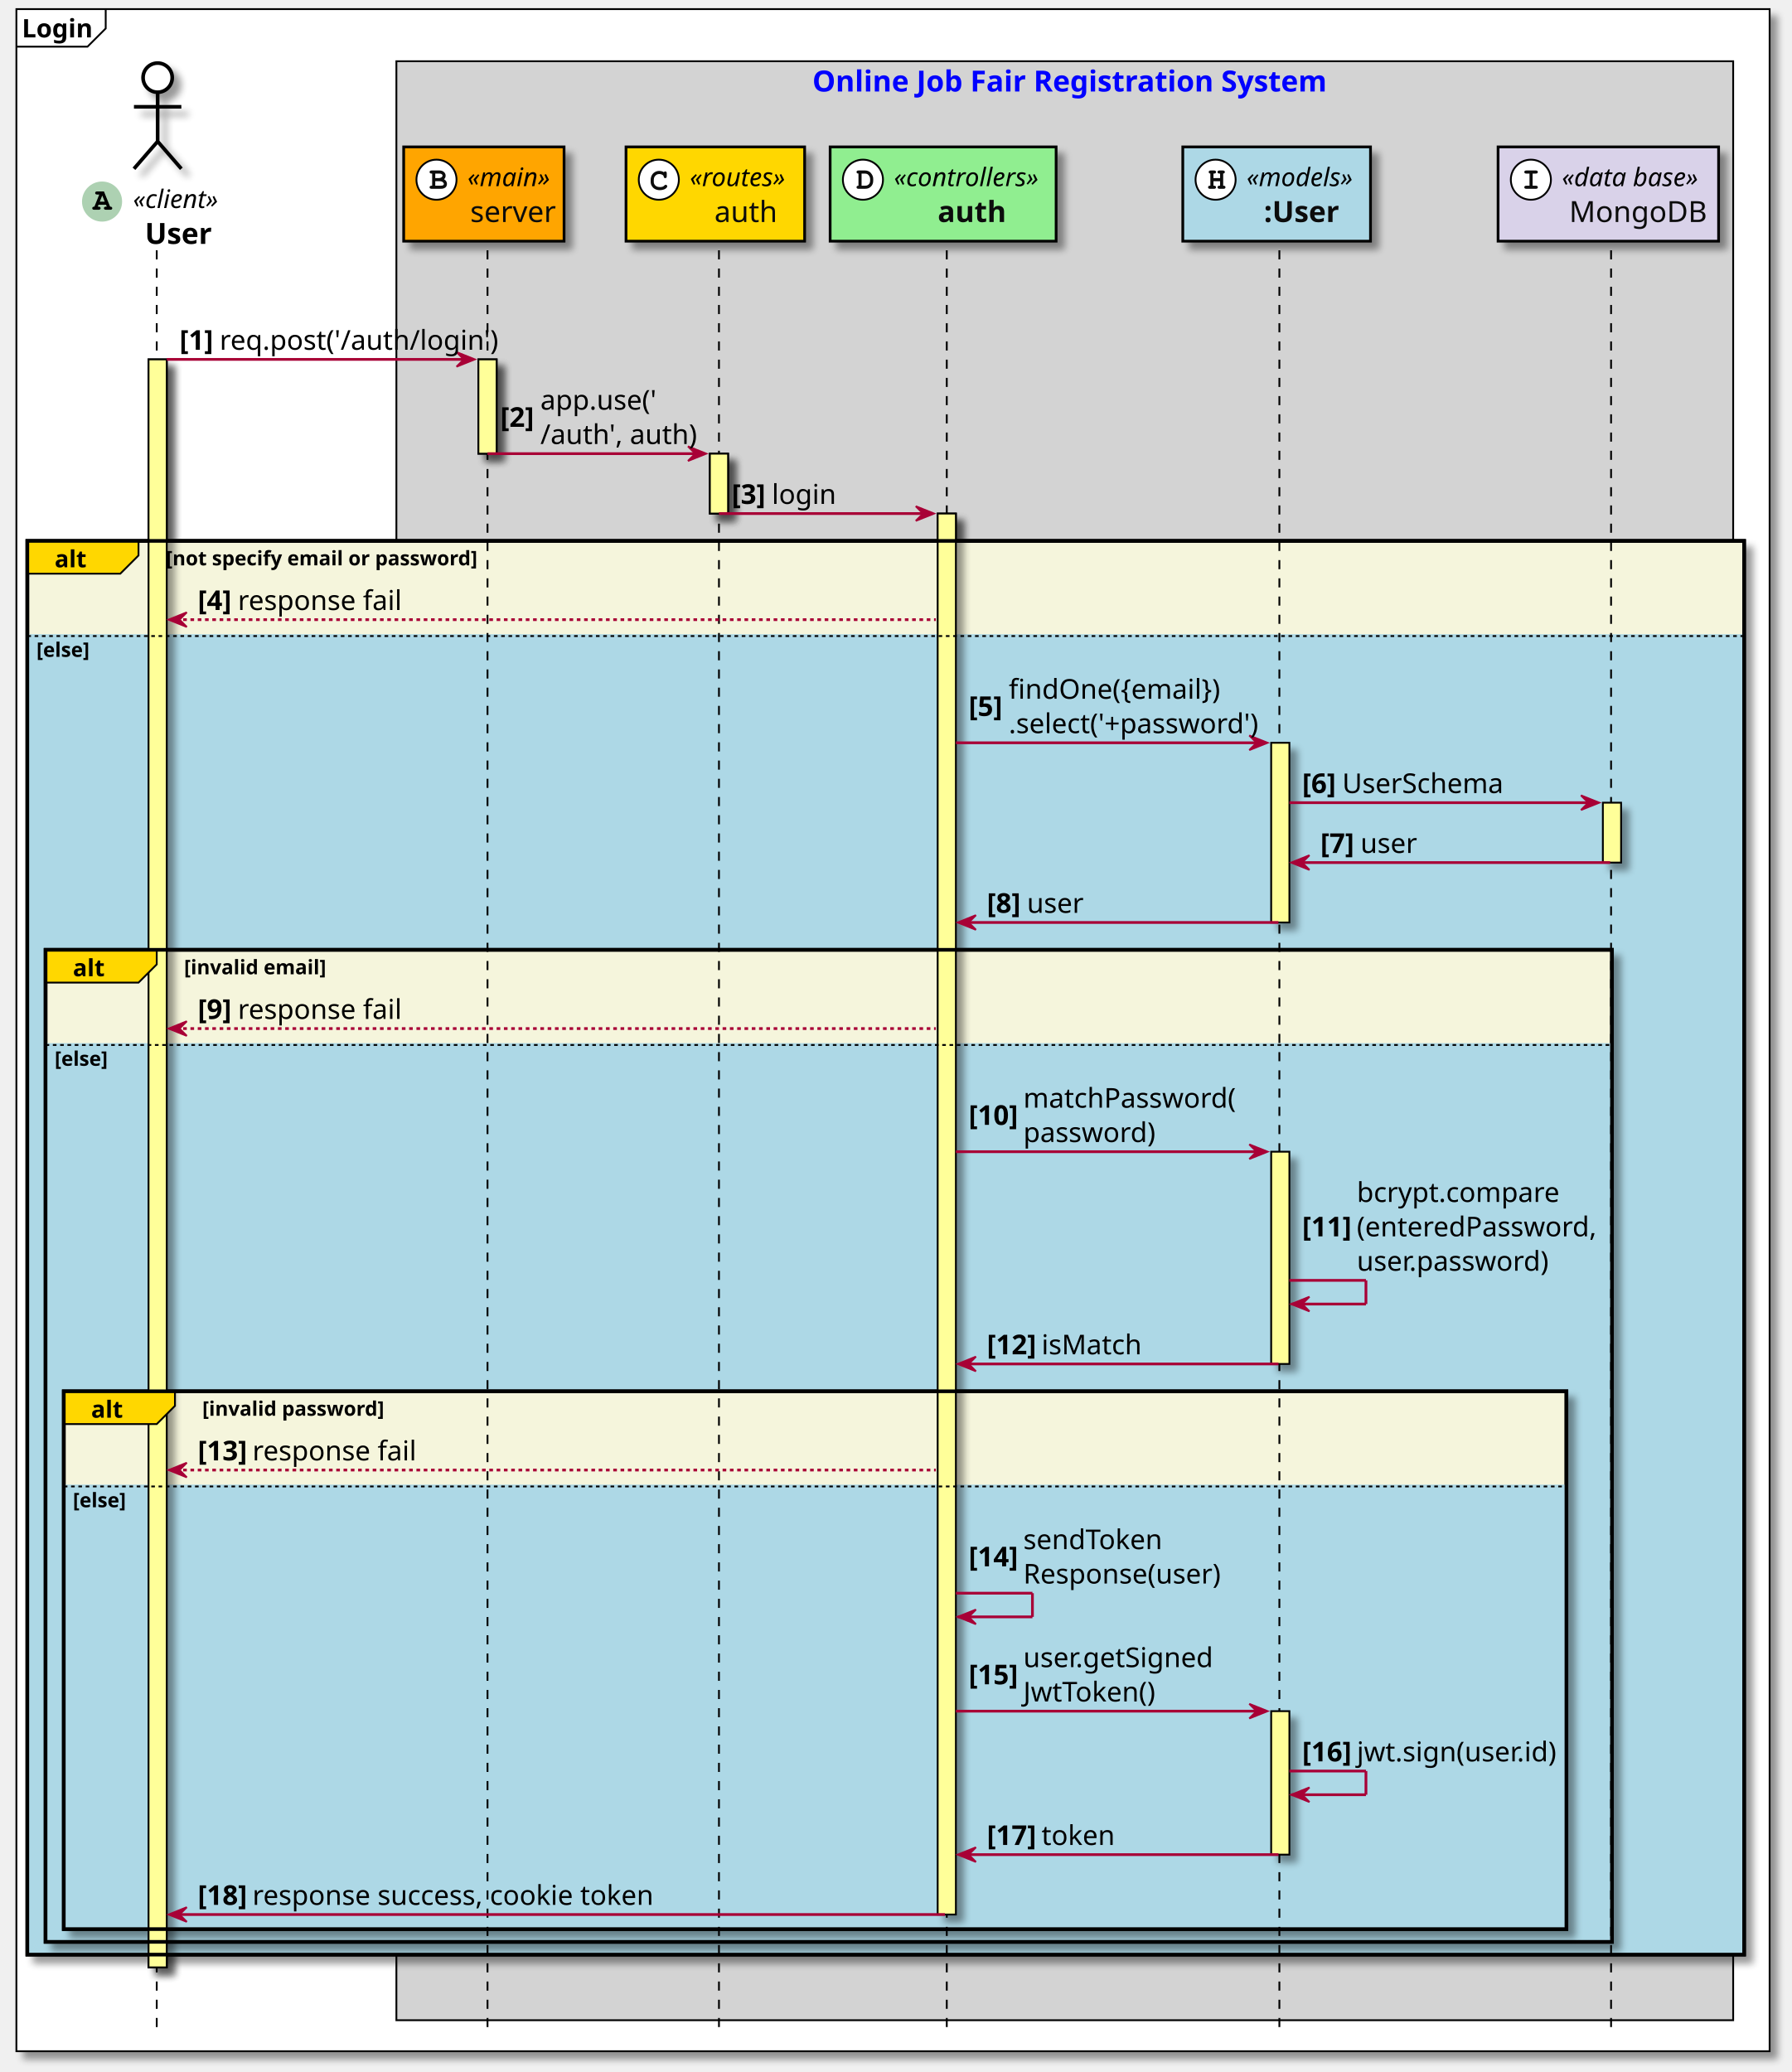
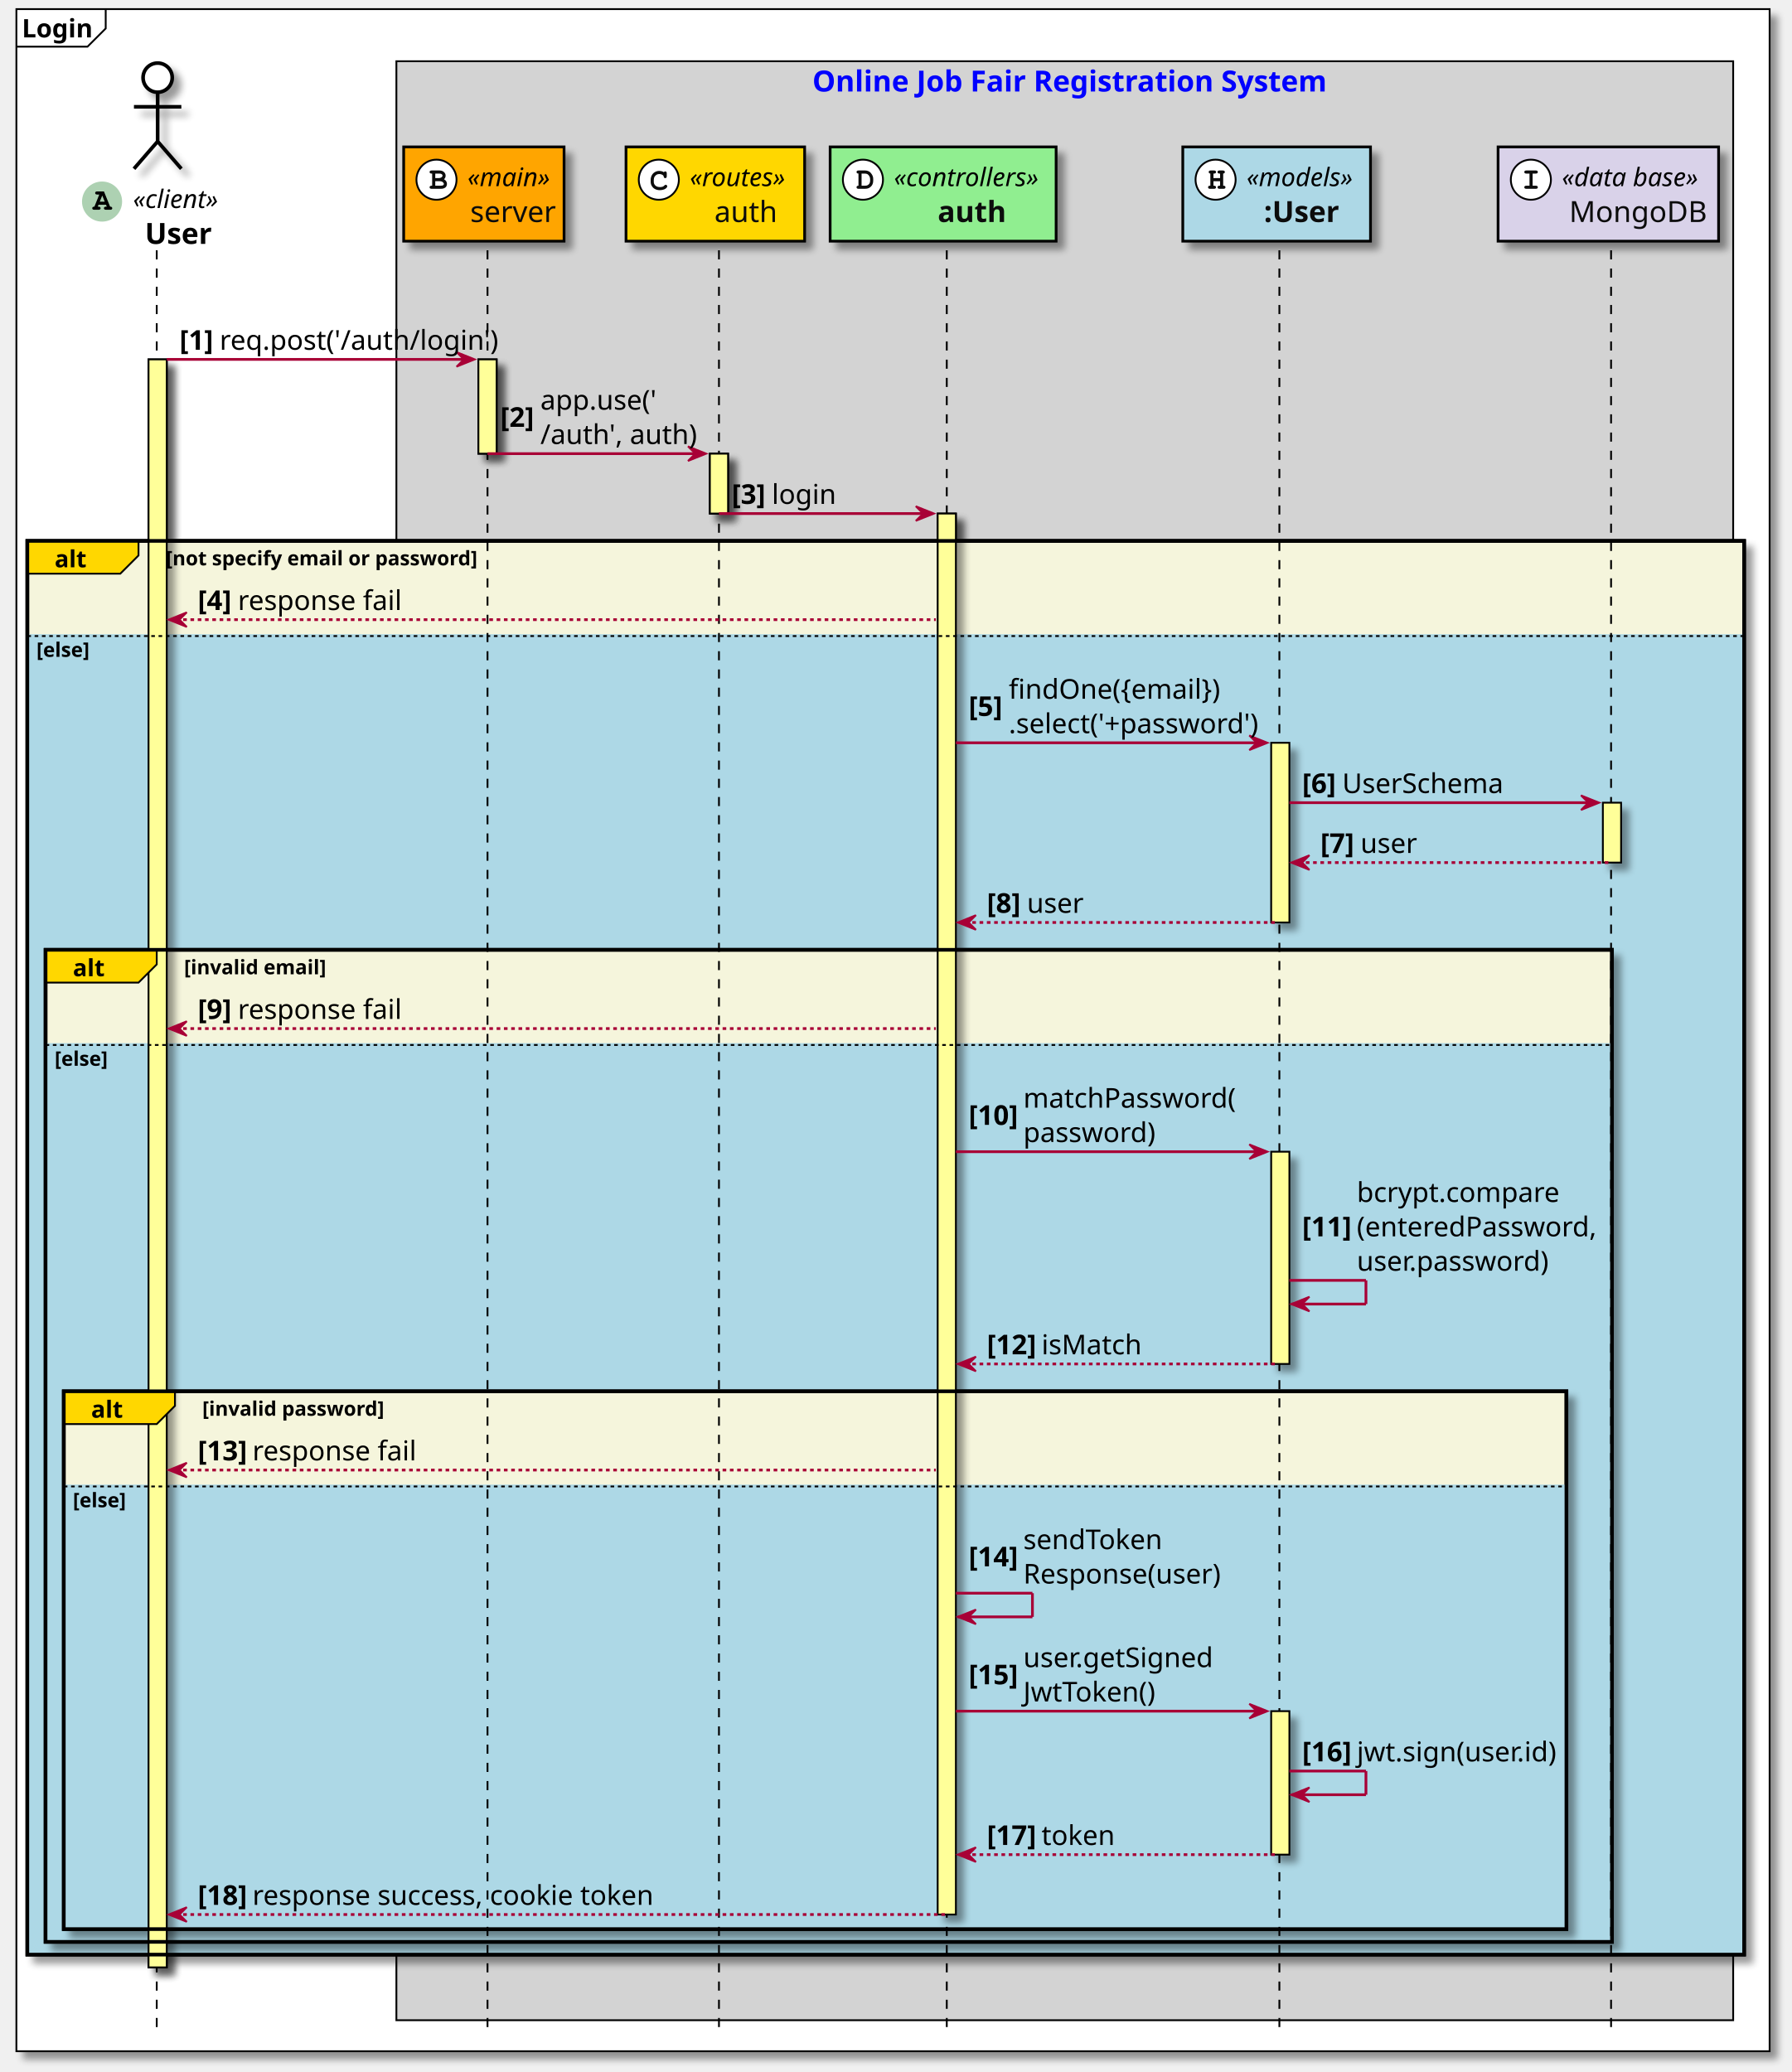
<svg xmlns="http://www.w3.org/2000/svg" contentScriptType="application/ecmascript" contentStyleType="text/css" height="1137px" preserveAspectRatio="none" style="width:983px;height:1137px;background:#FFFFFF;" version="1.1" viewBox="0 0 983 1137" width="983px" zoomAndPan="magnify">
  <defs>
-     <filter height="300%" id="f1wq68i7jxshff" width="300%" x="-1" y="-1">
+     <filter height="300%" id="f1l3njorh0646e" width="300%" x="-1" y="-1">
      <feGaussianBlur result="blurOut" stdDeviation="2.0" />
      <feColorMatrix in="blurOut" result="blurOut2" type="matrix" values="0 0 0 0 0 0 0 0 0 0 0 0 0 0 0 0 0 0 .4 0" />
      <feOffset dx="4.0" dy="4.0" in="blurOut2" result="blurOut3" />
      <feBlend in="SourceGraphic" in2="blurOut3" mode="normal" />
    </filter>
  </defs>
  <g>
-     <rect fill="#FFFFFF" filter="url(#f1wq68i7jxshff)" height="1120.602" style="stroke:#000000;stroke-width:1.0;" width="962" x="9" y="5" />
+     <rect fill="#FFFFFF" filter="url(#f1l3njorh0646e)" height="1120.602" style="stroke:#000000;stroke-width:1.0;" width="962" x="9" y="5" />
    <path d="M58,5 L58,15.609 L48,25.609 L9,25.609 " fill="none" style="stroke:#000000;stroke-width:1.0;" />
    <text fill="#000000" font-family="sans-serif" font-size="14" font-weight="bold" lengthAdjust="spacing" textLength="39" x="12" y="20.533">Login</text>
    <rect fill="#D3D3D3" height="1074.977" style="stroke:#000000;stroke-width:1.0;" width="733.5" x="217.5" y="33.609" />
    <text fill="#0000FF" font-family="sans-serif" font-size="16" font-weight="bold" lengthAdjust="spacing" textLength="273" x="445.75" y="50.219">Online Job Fair Registration System</text>
-     <rect fill="#FFFF99" filter="url(#f1wq68i7jxshff)" height="882.375" style="stroke:#000000;stroke-width:1.0;" width="10" x="81.5" y="197.211" />
-     <rect fill="#FFFF99" filter="url(#f1wq68i7jxshff)" height="51.734" style="stroke:#000000;stroke-width:1.0;" width="10" x="262.5" y="197.211" />
-     <rect fill="#FFFF99" filter="url(#f1wq68i7jxshff)" height="32.867" style="stroke:#000000;stroke-width:1.0;" width="10" x="389.5" y="248.945" />
-     <rect fill="#FFFF99" filter="url(#f1wq68i7jxshff)" height="768.773" style="stroke:#000000;stroke-width:1.0;" width="10" x="514.5" y="281.812" />
-     <rect fill="#FFFF99" filter="url(#f1wq68i7jxshff)" height="98.602" style="stroke:#000000;stroke-width:1.0;" width="10" x="697.5" y="407.602" />
-     <rect fill="#FFFF99" filter="url(#f1wq68i7jxshff)" height="116.469" style="stroke:#000000;stroke-width:1.0;" width="10" x="697.5" y="631.992" />
-     <rect fill="#FFFF99" filter="url(#f1wq68i7jxshff)" height="78.734" style="stroke:#000000;stroke-width:1.0;" width="10" x="697.5" y="938.984" />
-     <rect fill="#FFFF99" filter="url(#f1wq68i7jxshff)" height="32.867" style="stroke:#000000;stroke-width:1.0;" width="10" x="879.5" y="440.469" />
-     <rect fill="#F5F5DC" filter="url(#f1wq68i7jxshff)" height="775.773" style="stroke:#000000;stroke-width:2.0;" width="942" x="15" y="296.812" />
+     <rect fill="#FFFF99" filter="url(#f1l3njorh0646e)" height="882.375" style="stroke:#000000;stroke-width:1.0;" width="10" x="81.5" y="197.211" />
+     <rect fill="#FFFF99" filter="url(#f1l3njorh0646e)" height="51.734" style="stroke:#000000;stroke-width:1.0;" width="10" x="262.5" y="197.211" />
+     <rect fill="#FFFF99" filter="url(#f1l3njorh0646e)" height="32.867" style="stroke:#000000;stroke-width:1.0;" width="10" x="389.5" y="248.945" />
+     <rect fill="#FFFF99" filter="url(#f1l3njorh0646e)" height="768.773" style="stroke:#000000;stroke-width:1.0;" width="10" x="514.5" y="281.812" />
+     <rect fill="#FFFF99" filter="url(#f1l3njorh0646e)" height="98.602" style="stroke:#000000;stroke-width:1.0;" width="10" x="697.5" y="407.602" />
+     <rect fill="#FFFF99" filter="url(#f1l3njorh0646e)" height="116.469" style="stroke:#000000;stroke-width:1.0;" width="10" x="697.5" y="631.992" />
+     <rect fill="#FFFF99" filter="url(#f1l3njorh0646e)" height="78.734" style="stroke:#000000;stroke-width:1.0;" width="10" x="697.5" y="938.984" />
+     <rect fill="#FFFF99" filter="url(#f1l3njorh0646e)" height="32.867" style="stroke:#000000;stroke-width:1.0;" width="10" x="879.5" y="440.469" />
+     <rect fill="#F5F5DC" filter="url(#f1l3njorh0646e)" height="775.773" style="stroke:#000000;stroke-width:2.0;" width="942" x="15" y="296.812" />
    <rect fill="#ADD8E6" height="724.555" style="stroke:none;stroke-width:1.0;" width="942" x="15" y="348.031" />
-     <rect fill="#F5F5DC" filter="url(#f1wq68i7jxshff)" height="544.383" style="stroke:#000000;stroke-width:2.0;" width="859.5" x="25" y="521.203" />
+     <rect fill="#F5F5DC" filter="url(#f1l3njorh0646e)" height="544.383" style="stroke:#000000;stroke-width:2.0;" width="859.5" x="25" y="521.203" />
    <rect fill="#ADD8E6" height="493.164" style="stroke:none;stroke-width:1.0;" width="859.5" x="25" y="572.422" />
-     <rect fill="#F5F5DC" filter="url(#f1wq68i7jxshff)" height="295.125" style="stroke:#000000;stroke-width:2.0;" width="824.5" x="35" y="763.461" />
+     <rect fill="#F5F5DC" filter="url(#f1l3njorh0646e)" height="295.125" style="stroke:#000000;stroke-width:2.0;" width="824.5" x="35" y="763.461" />
    <rect fill="#ADD8E6" height="243.906" style="stroke:none;stroke-width:1.0;" width="824.5" x="35" y="814.68" />
    <line style="stroke:#000000;stroke-width:1.0;stroke-dasharray:5.0,5.0;" x1="86" x2="86" y1="137.344" y2="1114.586" />
    <line style="stroke:#000000;stroke-width:1.0;stroke-dasharray:5.0,5.0;" x1="267.5" x2="267.5" y1="137.344" y2="1114.586" />
    <line style="stroke:#000000;stroke-width:1.0;stroke-dasharray:5.0,5.0;" x1="394.5" x2="394.5" y1="137.344" y2="1114.586" />
    <line style="stroke:#000000;stroke-width:1.0;stroke-dasharray:5.0,5.0;" x1="519.5" x2="519.5" y1="137.344" y2="1114.586" />
    <line style="stroke:#000000;stroke-width:1.0;stroke-dasharray:5.0,5.0;" x1="702" x2="702" y1="137.344" y2="1114.586" />
    <line style="stroke:#000000;stroke-width:1.0;stroke-dasharray:5.0,5.0;" x1="884" x2="884" y1="137.344" y2="1114.586" />
    <ellipse cx="56" cy="110.609" fill="#ADD1B2" rx="11" ry="11" style="stroke:none;stroke-width:1.0;" />
    <path d="M58.188,112.375 L54.047,112.375 L53.625,113.406 L54.047,113.406 Q54.656,113.406 54.922,113.641 Q55.188,113.875 55.188,114.266 Q55.188,114.641 54.922,114.875 Q54.656,115.109 54.047,115.109 L51.75,115.109 Q51.141,115.109 50.883,114.875 Q50.625,114.641 50.625,114.25 Q50.625,113.875 50.898,113.633 Q51.172,113.391 51.797,113.406 L54.469,106.75 L53.359,106.75 Q52.75,106.75 52.484,106.516 Q52.219,106.281 52.219,105.891 Q52.219,105.516 52.484,105.281 Q52.75,105.047 53.359,105.047 L57.031,105.047 L60.422,113.406 Q61.016,113.406 61.203,113.547 Q61.594,113.812 61.594,114.266 Q61.594,114.641 61.336,114.875 Q61.078,115.109 60.469,115.109 L58.172,115.109 Q57.562,115.109 57.297,114.875 Q57.031,114.641 57.031,114.25 Q57.031,113.875 57.297,113.641 Q57.562,113.406 58.172,113.406 L58.594,113.406 L58.188,112.375 Z M57.469,110.672 L56.109,107.297 L54.734,110.672 L57.469,110.672 Z " fill="#000000" />
    <text fill="#000000" font-family="sans-serif" font-size="14" font-style="italic" lengthAdjust="spacing" textLength="49" x="73" y="114.143">«client»</text>
    <text fill="#000000" font-family="sans-serif" font-size="16" font-weight="bold" lengthAdjust="spacing" textLength="36" x="79.5" y="133.828">User</text>
-     <ellipse cx="86.5" cy="42.609" fill="#FFFFFF" filter="url(#f1wq68i7jxshff)" rx="8" ry="8" style="stroke:#000000;stroke-width:2.0;" />
-     <path d="M86.5,50.609 L86.5,77.609 M73.5,58.609 L99.5,58.609 M86.5,77.609 L73.5,92.609 M86.5,77.609 L99.5,92.609 " fill="none" filter="url(#f1wq68i7jxshff)" style="stroke:#000000;stroke-width:2.0;" />
-     <rect fill="#FFA500" filter="url(#f1wq68i7jxshff)" height="51.734" style="stroke:#000000;stroke-width:1.5;" width="88" x="221.5" y="80.609" />
+     <ellipse cx="86.5" cy="42.609" fill="#FFFFFF" filter="url(#f1l3njorh0646e)" rx="8" ry="8" style="stroke:#000000;stroke-width:2.0;" />
+     <path d="M86.5,50.609 L86.5,77.609 M73.5,58.609 L99.5,58.609 M86.5,77.609 L73.5,92.609 M86.5,77.609 L99.5,92.609 " fill="none" filter="url(#f1l3njorh0646e)" style="stroke:#000000;stroke-width:2.0;" />
+     <rect fill="#FFA500" filter="url(#f1l3njorh0646e)" height="51.734" style="stroke:#000000;stroke-width:1.5;" width="88" x="221.5" y="80.609" />
    <ellipse cx="239.5" cy="98.609" fill="#FFFFFF" rx="11" ry="11" style="stroke:#000000;stroke-width:1.0;" />
    <path d="M237.125,101.906 L237.125,95.25 L236.859,95.25 Q236.25,95.25 235.984,95.016 Q235.719,94.781 235.719,94.391 Q235.719,94.016 235.984,93.781 Q236.25,93.547 236.859,93.547 L241.125,93.547 Q242.656,93.547 243.586,94.391 Q244.516,95.234 244.516,96.406 Q244.516,96.969 244.297,97.461 Q244.078,97.953 243.641,98.359 Q244.453,98.844 244.852,99.484 Q245.25,100.125 245.25,100.938 Q245.25,101.594 244.969,102.141 Q244.75,102.578 244.438,102.828 Q244.016,103.172 243.398,103.391 Q242.781,103.609 241.859,103.609 L236.859,103.609 Q236.25,103.609 235.984,103.375 Q235.719,103.141 235.719,102.75 Q235.719,102.375 235.984,102.141 Q236.25,101.906 236.859,101.906 L237.125,101.906 Z M238.828,97.719 L240.703,97.719 Q241.703,97.719 242.359,97.219 Q242.812,96.875 242.812,96.375 Q242.812,95.922 242.391,95.586 Q241.969,95.25 241.047,95.25 L238.828,95.25 L238.828,97.719 Z M238.828,101.906 L241.766,101.906 Q242.812,101.906 243.234,101.594 Q243.547,101.375 243.547,100.938 Q243.547,100.422 242.914,99.922 Q242.281,99.422 241.078,99.422 L238.828,99.422 L238.828,101.906 Z " fill="#0C0C0C" />
    <text fill="#000000" font-family="sans-serif" font-size="14" font-style="italic" lengthAdjust="spacing" textLength="46" x="256.5" y="102.143">«main»</text>
    <text fill="#0C0C0C" font-family="sans-serif" font-size="16" lengthAdjust="spacing" textLength="43" x="258" y="121.828">server</text>
-     <rect fill="#FFD700" filter="url(#f1wq68i7jxshff)" height="51.734" style="stroke:#000000;stroke-width:1.5;" width="98" x="343.5" y="80.609" />
+     <rect fill="#FFD700" filter="url(#f1l3njorh0646e)" height="51.734" style="stroke:#000000;stroke-width:1.5;" width="98" x="343.5" y="80.609" />
    <ellipse cx="361.5" cy="98.609" fill="#FFFFFF" rx="11" ry="11" style="stroke:#000000;stroke-width:1.0;" />
    <path d="M364.266,94.484 Q364.422,94.266 364.609,94.156 Q364.797,94.047 365.016,94.047 Q365.391,94.047 365.625,94.305 Q365.859,94.562 365.859,95.172 L365.859,96.625 Q365.859,97.234 365.625,97.5 Q365.391,97.766 365.016,97.766 Q364.672,97.766 364.469,97.562 Q364.266,97.375 364.156,96.859 Q364.109,96.5 363.922,96.312 Q363.594,95.938 362.984,95.719 Q362.375,95.5 361.75,95.5 Q360.984,95.5 360.352,95.828 Q359.719,96.156 359.227,96.906 Q358.734,97.656 358.734,98.688 L358.734,99.781 Q358.734,101.016 359.625,101.836 Q360.516,102.656 362.109,102.656 Q363.047,102.656 363.703,102.406 Q364.094,102.25 364.516,101.812 Q364.781,101.547 364.93,101.469 Q365.078,101.391 365.281,101.391 Q365.609,101.391 365.867,101.648 Q366.125,101.906 366.125,102.25 Q366.125,102.594 365.781,103 Q365.281,103.578 364.484,103.906 Q363.406,104.359 362.109,104.359 Q360.594,104.359 359.391,103.734 Q358.406,103.234 357.719,102.164 Q357.031,101.094 357.031,99.812 L357.031,98.656 Q357.031,97.328 357.648,96.18 Q358.266,95.031 359.359,94.414 Q360.453,93.797 361.688,93.797 Q362.422,93.797 363.07,93.961 Q363.719,94.125 364.266,94.484 Z " fill="#0C0C0C" />
    <text fill="#000000" font-family="sans-serif" font-size="14" font-style="italic" lengthAdjust="spacing" textLength="56" x="378.5" y="102.143">«routes»</text>
    <text fill="#0C0C0C" font-family="sans-serif" font-size="16" lengthAdjust="spacing" textLength="29" x="392" y="121.828">auth</text>
-     <rect fill="#90EE90" filter="url(#f1wq68i7jxshff)" height="51.734" style="stroke:#000000;stroke-width:1.5;" width="124" x="455.5" y="80.609" />
+     <rect fill="#90EE90" filter="url(#f1l3njorh0646e)" height="51.734" style="stroke:#000000;stroke-width:1.5;" width="124" x="455.5" y="80.609" />
    <ellipse cx="473.5" cy="98.609" fill="#FFFFFF" rx="11" ry="11" style="stroke:#000000;stroke-width:1.0;" />
    <path d="M471.047,101.906 L471.047,95.25 Q470.5,95.234 470.242,95 Q469.984,94.766 469.984,94.391 Q469.984,94.016 470.25,93.781 Q470.516,93.547 471.125,93.547 L474.688,93.547 Q475.516,93.547 476.312,93.852 Q477.109,94.156 477.594,94.641 Q477.953,95 478.344,95.617 Q478.734,96.234 478.938,96.852 Q479.141,97.469 479.141,98.359 L479.141,99.172 Q479.141,100.25 478.773,101.086 Q478.406,101.922 477.812,102.445 Q477.219,102.969 476.703,103.219 Q475.875,103.609 474.547,103.609 L471.125,103.609 Q470.516,103.609 470.25,103.375 Q469.984,103.141 469.984,102.75 Q469.984,102.375 470.25,102.141 Q470.516,101.906 471.047,101.906 Z M472.75,101.906 L474.562,101.906 Q475.562,101.906 476.078,101.609 Q476.75,101.234 477.094,100.648 Q477.438,100.062 477.438,99.125 L477.438,98.312 Q477.438,97.516 477.125,96.906 Q476.641,95.953 476.039,95.602 Q475.438,95.25 474.547,95.25 L472.75,95.25 L472.75,101.906 Z " fill="#0C0C0C" />
    <text fill="#000000" font-family="sans-serif" font-size="14" font-style="italic" lengthAdjust="spacing" textLength="82" x="490.5" y="102.143">«controllers»</text>
    <text fill="#0C0C0C" font-family="sans-serif" font-size="16" font-weight="bold" lengthAdjust="spacing" textLength="34" x="514.5" y="121.828">auth</text>
-     <rect fill="#ADD8E6" filter="url(#f1wq68i7jxshff)" height="51.734" style="stroke:#000000;stroke-width:1.5;" width="103" x="649" y="80.609" />
+     <rect fill="#ADD8E6" filter="url(#f1l3njorh0646e)" height="51.734" style="stroke:#000000;stroke-width:1.5;" width="103" x="649" y="80.609" />
    <ellipse cx="667" cy="98.609" fill="#FFFFFF" rx="11" ry="11" style="stroke:#000000;stroke-width:1.0;" />
    <path d="M669.469,99.438 L665.828,99.438 L665.828,101.906 L666.094,101.906 Q666.703,101.906 666.969,102.141 Q667.234,102.375 667.234,102.766 Q667.234,103.141 666.969,103.375 Q666.703,103.609 666.094,103.609 L664.016,103.609 Q663.391,103.609 663.133,103.375 Q662.875,103.141 662.875,102.75 Q662.875,102.297 663.281,102.031 Q663.484,101.906 664.125,101.906 L664.125,95.25 Q663.672,95.203 663.445,94.977 Q663.219,94.75 663.219,94.391 Q663.219,94.016 663.484,93.781 Q663.75,93.547 664.359,93.547 L666.094,93.547 Q666.703,93.547 666.969,93.781 Q667.234,94.016 667.234,94.391 Q667.234,94.781 666.969,95.016 Q666.703,95.25 666.094,95.25 L665.828,95.25 L665.828,97.734 L669.469,97.734 L669.469,95.25 L669.203,95.25 Q668.578,95.25 668.32,95.016 Q668.062,94.781 668.062,94.391 Q668.062,94.016 668.32,93.781 Q668.578,93.547 669.203,93.547 L670.938,93.547 Q671.547,93.547 671.812,93.781 Q672.078,94.016 672.078,94.391 Q672.078,94.75 671.844,94.977 Q671.609,95.203 671.172,95.25 L671.172,101.906 Q671.828,101.906 672.016,102.031 Q672.422,102.297 672.422,102.766 Q672.422,103.141 672.156,103.375 Q671.891,103.609 671.281,103.609 L669.203,103.609 Q668.578,103.609 668.32,103.375 Q668.062,103.141 668.062,102.75 Q668.062,102.375 668.328,102.141 Q668.594,101.906 669.203,101.906 L669.469,101.906 L669.469,99.438 Z " fill="#0C0C0C" />
    <text fill="#000000" font-family="sans-serif" font-size="14" font-style="italic" lengthAdjust="spacing" textLength="61" x="684" y="102.143">«models»</text>
    <text fill="#0C0C0C" font-family="sans-serif" font-size="16" font-weight="bold" lengthAdjust="spacing" textLength="42" x="693.5" y="121.828">:User</text>
-     <rect fill="#D9D2E9" filter="url(#f1wq68i7jxshff)" height="51.734" style="stroke:#000000;stroke-width:1.5;" width="121" x="822" y="80.609" />
+     <rect fill="#D9D2E9" filter="url(#f1l3njorh0646e)" height="51.734" style="stroke:#000000;stroke-width:1.5;" width="121" x="822" y="80.609" />
    <ellipse cx="840" cy="98.609" fill="#FFFFFF" rx="11" ry="11" style="stroke:#000000;stroke-width:1.0;" />
    <path d="M840.953,95.25 L840.953,101.906 L842.672,101.906 Q843.281,101.906 843.547,102.141 Q843.812,102.375 843.812,102.766 Q843.812,103.141 843.547,103.375 Q843.281,103.609 842.672,103.609 L837.531,103.609 Q836.922,103.609 836.656,103.375 Q836.391,103.141 836.391,102.75 Q836.391,102.375 836.656,102.141 Q836.922,101.906 837.531,101.906 L839.25,101.906 L839.25,95.25 L837.531,95.25 Q836.922,95.25 836.656,95.016 Q836.391,94.781 836.391,94.391 Q836.391,94.016 836.656,93.781 Q836.922,93.547 837.531,93.547 L842.672,93.547 Q843.281,93.547 843.547,93.781 Q843.812,94.016 843.812,94.391 Q843.812,94.781 843.547,95.016 Q843.281,95.25 842.672,95.25 L840.953,95.25 Z " fill="#0C0C0C" />
    <text fill="#000000" font-family="sans-serif" font-size="14" font-style="italic" lengthAdjust="spacing" textLength="79" x="857" y="102.143">«data base»</text>
    <text fill="#0C0C0C" font-family="sans-serif" font-size="16" lengthAdjust="spacing" textLength="71" x="861" y="121.828">MongoDB</text>
-     <rect fill="#FFFF99" filter="url(#f1wq68i7jxshff)" height="882.375" style="stroke:#000000;stroke-width:1.0;" width="10" x="81.5" y="197.211" />
-     <rect fill="#FFFF99" filter="url(#f1wq68i7jxshff)" height="51.734" style="stroke:#000000;stroke-width:1.0;" width="10" x="262.5" y="197.211" />
-     <rect fill="#FFFF99" filter="url(#f1wq68i7jxshff)" height="32.867" style="stroke:#000000;stroke-width:1.0;" width="10" x="389.5" y="248.945" />
-     <rect fill="#FFFF99" filter="url(#f1wq68i7jxshff)" height="768.773" style="stroke:#000000;stroke-width:1.0;" width="10" x="514.5" y="281.812" />
-     <rect fill="#FFFF99" filter="url(#f1wq68i7jxshff)" height="98.602" style="stroke:#000000;stroke-width:1.0;" width="10" x="697.5" y="407.602" />
-     <rect fill="#FFFF99" filter="url(#f1wq68i7jxshff)" height="116.469" style="stroke:#000000;stroke-width:1.0;" width="10" x="697.5" y="631.992" />
-     <rect fill="#FFFF99" filter="url(#f1wq68i7jxshff)" height="78.734" style="stroke:#000000;stroke-width:1.0;" width="10" x="697.5" y="938.984" />
-     <rect fill="#FFFF99" filter="url(#f1wq68i7jxshff)" height="32.867" style="stroke:#000000;stroke-width:1.0;" width="10" x="879.5" y="440.469" />
+     <rect fill="#FFFF99" filter="url(#f1l3njorh0646e)" height="882.375" style="stroke:#000000;stroke-width:1.0;" width="10" x="81.5" y="197.211" />
+     <rect fill="#FFFF99" filter="url(#f1l3njorh0646e)" height="51.734" style="stroke:#000000;stroke-width:1.0;" width="10" x="262.5" y="197.211" />
+     <rect fill="#FFFF99" filter="url(#f1l3njorh0646e)" height="32.867" style="stroke:#000000;stroke-width:1.0;" width="10" x="389.5" y="248.945" />
+     <rect fill="#FFFF99" filter="url(#f1l3njorh0646e)" height="768.773" style="stroke:#000000;stroke-width:1.0;" width="10" x="514.5" y="281.812" />
+     <rect fill="#FFFF99" filter="url(#f1l3njorh0646e)" height="98.602" style="stroke:#000000;stroke-width:1.0;" width="10" x="697.5" y="407.602" />
+     <rect fill="#FFFF99" filter="url(#f1l3njorh0646e)" height="116.469" style="stroke:#000000;stroke-width:1.0;" width="10" x="697.5" y="631.992" />
+     <rect fill="#FFFF99" filter="url(#f1l3njorh0646e)" height="78.734" style="stroke:#000000;stroke-width:1.0;" width="10" x="697.5" y="938.984" />
+     <rect fill="#FFFF99" filter="url(#f1l3njorh0646e)" height="32.867" style="stroke:#000000;stroke-width:1.0;" width="10" x="879.5" y="440.469" />
    <polygon fill="#A80036" points="250.5,193.211,260.5,197.211,250.5,201.211,254.5,197.211" style="stroke:#A80036;stroke-width:1.0;" />
    <line style="stroke:#A80036;stroke-width:1.5;" x1="91.5" x2="256.5" y1="197.211" y2="197.211" />
    <text fill="#000000" font-family="sans-serif" font-size="15" font-weight="bold" lengthAdjust="spacing" textLength="18" x="98.5" y="191.915">[1]</text>
    <text fill="#000000" font-family="sans-serif" font-size="15" lengthAdjust="spacing" textLength="135" x="120.5" y="191.915">req.post('/auth/login')</text>
    <polygon fill="#A80036" points="377.5,244.945,387.5,248.945,377.5,252.945,381.5,248.945" style="stroke:#A80036;stroke-width:1.0;" />
    <line style="stroke:#A80036;stroke-width:1.5;" x1="267.5" x2="383.5" y1="248.945" y2="248.945" />
    <text fill="#000000" font-family="sans-serif" font-size="15" font-weight="bold" lengthAdjust="spacing" textLength="18" x="274.5" y="234.216">[2]</text>
    <text fill="#000000" font-family="sans-serif" font-size="15" lengthAdjust="spacing" textLength="60" x="296.5" y="224.782">app.use('</text>
    <text fill="#000000" font-family="sans-serif" font-size="15" lengthAdjust="spacing" textLength="76" x="296.5" y="243.649">/auth', auth)</text>
    <polygon fill="#A80036" points="502.5,277.812,512.5,281.812,502.5,285.812,506.5,281.812" style="stroke:#A80036;stroke-width:1.0;" />
    <line style="stroke:#A80036;stroke-width:1.5;" x1="394.5" x2="508.5" y1="281.812" y2="281.812" />
    <text fill="#000000" font-family="sans-serif" font-size="15" font-weight="bold" lengthAdjust="spacing" textLength="18" x="401.5" y="276.517">[3]</text>
    <text fill="#000000" font-family="sans-serif" font-size="15" lengthAdjust="spacing" textLength="30" x="423.5" y="276.517">login</text>
    <path d="M15,296.812 L76,296.812 L76,304.812 L66,314.812 L15,314.812 L15,296.812 " fill="#FFD700" style="stroke:#000000;stroke-width:1.0;" />
    <rect fill="none" height="775.773" style="stroke:#000000;stroke-width:2.0;" width="942" x="15" y="296.812" />
    <text fill="#000000" font-family="sans-serif" font-size="13" font-weight="bold" lengthAdjust="spacing" textLength="16" x="30" y="311.308">alt</text>
    <text fill="#000000" font-family="sans-serif" font-size="11" font-weight="bold" lengthAdjust="spacing" textLength="176" x="91" y="310.231">[not specify email or password]</text>
    <polygon fill="#A80036" points="102.5,336.031,92.5,340.031,102.5,344.031,98.5,340.031" style="stroke:#A80036;stroke-width:1.0;" />
    <line style="stroke:#A80036;stroke-width:1.5;stroke-dasharray:2.0,2.0;" x1="96.5" x2="513.5" y1="340.031" y2="340.031" />
    <text fill="#000000" font-family="sans-serif" font-size="15" font-weight="bold" lengthAdjust="spacing" textLength="18" x="108.5" y="334.735">[4]</text>
    <text fill="#000000" font-family="sans-serif" font-size="15" lengthAdjust="spacing" textLength="83" x="130.5" y="334.735">response fail</text>
    <line style="stroke:#000000;stroke-width:1.0;stroke-dasharray:2.0,2.0;" x1="15" x2="957" y1="349.031" y2="349.031" />
    <text fill="#000000" font-family="sans-serif" font-size="11" font-weight="bold" lengthAdjust="spacing" textLength="32" x="20" y="360.45">[else]</text>
    <polygon fill="#A80036" points="685.5,403.602,695.5,407.602,685.5,411.602,689.5,407.602" style="stroke:#A80036;stroke-width:1.0;" />
    <line style="stroke:#A80036;stroke-width:1.5;" x1="524.5" x2="691.5" y1="407.602" y2="407.602" />
    <text fill="#000000" font-family="sans-serif" font-size="15" font-weight="bold" lengthAdjust="spacing" textLength="18" x="531.5" y="392.872">[5]</text>
    <text fill="#000000" font-family="sans-serif" font-size="15" lengthAdjust="spacing" textLength="106" x="553.5" y="383.438">findOne({email})</text>
    <text fill="#000000" font-family="sans-serif" font-size="15" lengthAdjust="spacing" textLength="132" x="553.5" y="402.306">.select('+password')</text>
    <polygon fill="#A80036" points="867.5,436.469,877.5,440.469,867.5,444.469,871.5,440.469" style="stroke:#A80036;stroke-width:1.0;" />
    <line style="stroke:#A80036;stroke-width:1.5;" x1="707.5" x2="873.5" y1="440.469" y2="440.469" />
    <text fill="#000000" font-family="sans-serif" font-size="15" font-weight="bold" lengthAdjust="spacing" textLength="18" x="714.5" y="435.173">[6]</text>
    <text fill="#000000" font-family="sans-serif" font-size="15" lengthAdjust="spacing" textLength="86" x="736.5" y="435.173">UserSchema</text>
    <polygon fill="#A80036" points="718.5,469.336,708.5,473.336,718.5,477.336,714.5,473.336" style="stroke:#A80036;stroke-width:1.0;" />
-     <line style="stroke:#A80036;stroke-width:1.5;" x1="712.5" x2="883.5" y1="473.336" y2="473.336" />
+     <line style="stroke:#A80036;stroke-width:1.5;stroke-dasharray:2.0,2.0;" x1="712.5" x2="883.5" y1="473.336" y2="473.336" />
    <text fill="#000000" font-family="sans-serif" font-size="15" font-weight="bold" lengthAdjust="spacing" textLength="18" x="724.5" y="468.04">[7]</text>
    <text fill="#000000" font-family="sans-serif" font-size="15" lengthAdjust="spacing" textLength="29" x="746.5" y="468.04">user</text>
    <polygon fill="#A80036" points="535.5,502.203,525.5,506.203,535.5,510.203,531.5,506.203" style="stroke:#A80036;stroke-width:1.0;" />
-     <line style="stroke:#A80036;stroke-width:1.5;" x1="529.5" x2="701.5" y1="506.203" y2="506.203" />
+     <line style="stroke:#A80036;stroke-width:1.5;stroke-dasharray:2.0,2.0;" x1="529.5" x2="701.5" y1="506.203" y2="506.203" />
    <text fill="#000000" font-family="sans-serif" font-size="15" font-weight="bold" lengthAdjust="spacing" textLength="18" x="541.5" y="500.907">[8]</text>
    <text fill="#000000" font-family="sans-serif" font-size="15" lengthAdjust="spacing" textLength="29" x="563.5" y="500.907">user</text>
    <path d="M25,521.203 L86,521.203 L86,529.203 L76,539.203 L25,539.203 L25,521.203 " fill="#FFD700" style="stroke:#000000;stroke-width:1.0;" />
    <rect fill="none" height="544.383" style="stroke:#000000;stroke-width:2.0;" width="859.5" x="25" y="521.203" />
    <text fill="#000000" font-family="sans-serif" font-size="13" font-weight="bold" lengthAdjust="spacing" textLength="16" x="40" y="535.698">alt</text>
    <text fill="#000000" font-family="sans-serif" font-size="11" font-weight="bold" lengthAdjust="spacing" textLength="76" x="101" y="534.622">[invalid email]</text>
    <polygon fill="#A80036" points="102.5,560.422,92.5,564.422,102.5,568.422,98.5,564.422" style="stroke:#A80036;stroke-width:1.0;" />
    <line style="stroke:#A80036;stroke-width:1.5;stroke-dasharray:2.0,2.0;" x1="96.5" x2="513.5" y1="564.422" y2="564.422" />
    <text fill="#000000" font-family="sans-serif" font-size="15" font-weight="bold" lengthAdjust="spacing" textLength="18" x="108.5" y="559.126">[9]</text>
    <text fill="#000000" font-family="sans-serif" font-size="15" lengthAdjust="spacing" textLength="83" x="130.5" y="559.126">response fail</text>
    <line style="stroke:#000000;stroke-width:1.0;stroke-dasharray:2.0,2.0;" x1="25" x2="884.5" y1="573.422" y2="573.422" />
    <text fill="#000000" font-family="sans-serif" font-size="11" font-weight="bold" lengthAdjust="spacing" textLength="32" x="30" y="584.841">[else]</text>
    <polygon fill="#A80036" points="685.5,627.992,695.5,631.992,685.5,635.992,689.5,631.992" style="stroke:#A80036;stroke-width:1.0;" />
    <line style="stroke:#A80036;stroke-width:1.5;" x1="524.5" x2="691.5" y1="631.992" y2="631.992" />
    <text fill="#000000" font-family="sans-serif" font-size="15" font-weight="bold" lengthAdjust="spacing" textLength="26" x="531.5" y="617.263">[10]</text>
    <text fill="#000000" font-family="sans-serif" font-size="15" lengthAdjust="spacing" textLength="112" x="561.5" y="607.829">matchPassword(</text>
    <text fill="#000000" font-family="sans-serif" font-size="15" lengthAdjust="spacing" textLength="69" x="561.5" y="626.696">password)</text>
    <line style="stroke:#A80036;stroke-width:1.5;" x1="707.5" x2="749.5" y1="702.594" y2="702.594" />
    <line style="stroke:#A80036;stroke-width:1.5;" x1="749.5" x2="749.5" y1="702.594" y2="715.594" />
    <line style="stroke:#A80036;stroke-width:1.5;" x1="708.5" x2="749.5" y1="715.594" y2="715.594" />
    <polygon fill="#A80036" points="718.5,711.594,708.5,715.594,718.5,719.594,714.5,715.594" style="stroke:#A80036;stroke-width:1.0;" />
    <text fill="#000000" font-family="sans-serif" font-size="15" font-weight="bold" lengthAdjust="spacing" textLength="26" x="714.5" y="678.431">[11]</text>
    <text fill="#000000" font-family="sans-serif" font-size="15" lengthAdjust="spacing" textLength="102" x="744.5" y="659.563">bcrypt.compare</text>
    <text fill="#000000" font-family="sans-serif" font-size="15" lengthAdjust="spacing" textLength="124" x="744.5" y="678.431">(enteredPassword,</text>
    <text fill="#000000" font-family="sans-serif" font-size="15" lengthAdjust="spacing" textLength="102" x="744.5" y="697.298">user.password)</text>
    <polygon fill="#A80036" points="535.5,744.461,525.5,748.461,535.5,752.461,531.5,748.461" style="stroke:#A80036;stroke-width:1.0;" />
-     <line style="stroke:#A80036;stroke-width:1.5;" x1="529.5" x2="701.5" y1="748.461" y2="748.461" />
+     <line style="stroke:#A80036;stroke-width:1.5;stroke-dasharray:2.0,2.0;" x1="529.5" x2="701.5" y1="748.461" y2="748.461" />
    <text fill="#000000" font-family="sans-serif" font-size="15" font-weight="bold" lengthAdjust="spacing" textLength="26" x="541.5" y="743.165">[12]</text>
    <text fill="#000000" font-family="sans-serif" font-size="15" lengthAdjust="spacing" textLength="50" x="571.5" y="743.165">isMatch</text>
    <path d="M35,763.461 L96,763.461 L96,771.461 L86,781.461 L35,781.461 L35,763.461 " fill="#FFD700" style="stroke:#000000;stroke-width:1.0;" />
    <rect fill="none" height="295.125" style="stroke:#000000;stroke-width:2.0;" width="824.5" x="35" y="763.461" />
    <text fill="#000000" font-family="sans-serif" font-size="13" font-weight="bold" lengthAdjust="spacing" textLength="16" x="50" y="777.956">alt</text>
    <text fill="#000000" font-family="sans-serif" font-size="11" font-weight="bold" lengthAdjust="spacing" textLength="102" x="111" y="776.88">[invalid password]</text>
    <polygon fill="#A80036" points="102.5,802.68,92.5,806.68,102.5,810.68,98.5,806.68" style="stroke:#A80036;stroke-width:1.0;" />
    <line style="stroke:#A80036;stroke-width:1.5;stroke-dasharray:2.0,2.0;" x1="96.5" x2="513.5" y1="806.68" y2="806.68" />
    <text fill="#000000" font-family="sans-serif" font-size="15" font-weight="bold" lengthAdjust="spacing" textLength="26" x="108.5" y="801.384">[13]</text>
    <text fill="#000000" font-family="sans-serif" font-size="15" lengthAdjust="spacing" textLength="83" x="138.5" y="801.384">response fail</text>
    <line style="stroke:#000000;stroke-width:1.0;stroke-dasharray:2.0,2.0;" x1="35" x2="859.5" y1="815.68" y2="815.68" />
    <text fill="#000000" font-family="sans-serif" font-size="11" font-weight="bold" lengthAdjust="spacing" textLength="32" x="40" y="827.099">[else]</text>
    <line style="stroke:#A80036;stroke-width:1.5;" x1="524.5" x2="566.5" y1="874.25" y2="874.25" />
    <line style="stroke:#A80036;stroke-width:1.5;" x1="566.5" x2="566.5" y1="874.25" y2="887.25" />
    <line style="stroke:#A80036;stroke-width:1.5;" x1="525.5" x2="566.5" y1="887.25" y2="887.25" />
    <polygon fill="#A80036" points="535.5,883.25,525.5,887.25,535.5,891.25,531.5,887.25" style="stroke:#A80036;stroke-width:1.0;" />
    <text fill="#000000" font-family="sans-serif" font-size="15" font-weight="bold" lengthAdjust="spacing" textLength="26" x="531.5" y="859.52">[14]</text>
    <text fill="#000000" font-family="sans-serif" font-size="15" lengthAdjust="spacing" textLength="72" x="561.5" y="850.087">sendToken</text>
    <text fill="#000000" font-family="sans-serif" font-size="15" lengthAdjust="spacing" textLength="106" x="561.5" y="868.954">Response(user)</text>
    <polygon fill="#A80036" points="685.5,934.984,695.5,938.984,685.5,942.984,689.5,938.984" style="stroke:#A80036;stroke-width:1.0;" />
    <line style="stroke:#A80036;stroke-width:1.5;" x1="524.5" x2="691.5" y1="938.984" y2="938.984" />
    <text fill="#000000" font-family="sans-serif" font-size="15" font-weight="bold" lengthAdjust="spacing" textLength="26" x="531.5" y="924.255">[15]</text>
    <text fill="#000000" font-family="sans-serif" font-size="15" lengthAdjust="spacing" textLength="98" x="561.5" y="914.821">user.getSigned</text>
    <text fill="#000000" font-family="sans-serif" font-size="15" lengthAdjust="spacing" textLength="72" x="561.5" y="933.688">JwtToken()</text>
    <line style="stroke:#A80036;stroke-width:1.5;" x1="707.5" x2="749.5" y1="971.852" y2="971.852" />
    <line style="stroke:#A80036;stroke-width:1.5;" x1="749.5" x2="749.5" y1="971.852" y2="984.852" />
    <line style="stroke:#A80036;stroke-width:1.5;" x1="708.5" x2="749.5" y1="984.852" y2="984.852" />
    <polygon fill="#A80036" points="718.5,980.852,708.5,984.852,718.5,988.852,714.5,984.852" style="stroke:#A80036;stroke-width:1.0;" />
    <text fill="#000000" font-family="sans-serif" font-size="15" font-weight="bold" lengthAdjust="spacing" textLength="26" x="714.5" y="966.556">[16]</text>
    <text fill="#000000" font-family="sans-serif" font-size="15" lengthAdjust="spacing" textLength="103" x="744.5" y="966.556">jwt.sign(user.id)</text>
    <polygon fill="#A80036" points="535.5,1013.719,525.5,1017.719,535.5,1021.719,531.5,1017.719" style="stroke:#A80036;stroke-width:1.0;" />
-     <line style="stroke:#A80036;stroke-width:1.5;" x1="529.5" x2="701.5" y1="1017.719" y2="1017.719" />
+     <line style="stroke:#A80036;stroke-width:1.5;stroke-dasharray:2.0,2.0;" x1="529.5" x2="701.5" y1="1017.719" y2="1017.719" />
    <text fill="#000000" font-family="sans-serif" font-size="15" font-weight="bold" lengthAdjust="spacing" textLength="26" x="541.5" y="1012.423">[17]</text>
    <text fill="#000000" font-family="sans-serif" font-size="15" lengthAdjust="spacing" textLength="35" x="571.5" y="1012.423">token</text>
    <polygon fill="#A80036" points="102.5,1046.586,92.5,1050.586,102.5,1054.586,98.5,1050.586" style="stroke:#A80036;stroke-width:1.0;" />
-     <line style="stroke:#A80036;stroke-width:1.5;" x1="96.5" x2="518.5" y1="1050.586" y2="1050.586" />
+     <line style="stroke:#A80036;stroke-width:1.5;stroke-dasharray:2.0,2.0;" x1="96.5" x2="518.5" y1="1050.586" y2="1050.586" />
    <text fill="#000000" font-family="sans-serif" font-size="15" font-weight="bold" lengthAdjust="spacing" textLength="26" x="108.5" y="1045.29">[18]</text>
    <text fill="#000000" font-family="sans-serif" font-size="15" lengthAdjust="spacing" textLength="210" x="138.5" y="1045.29">response success, cookie token</text>
  </g>
</svg>
